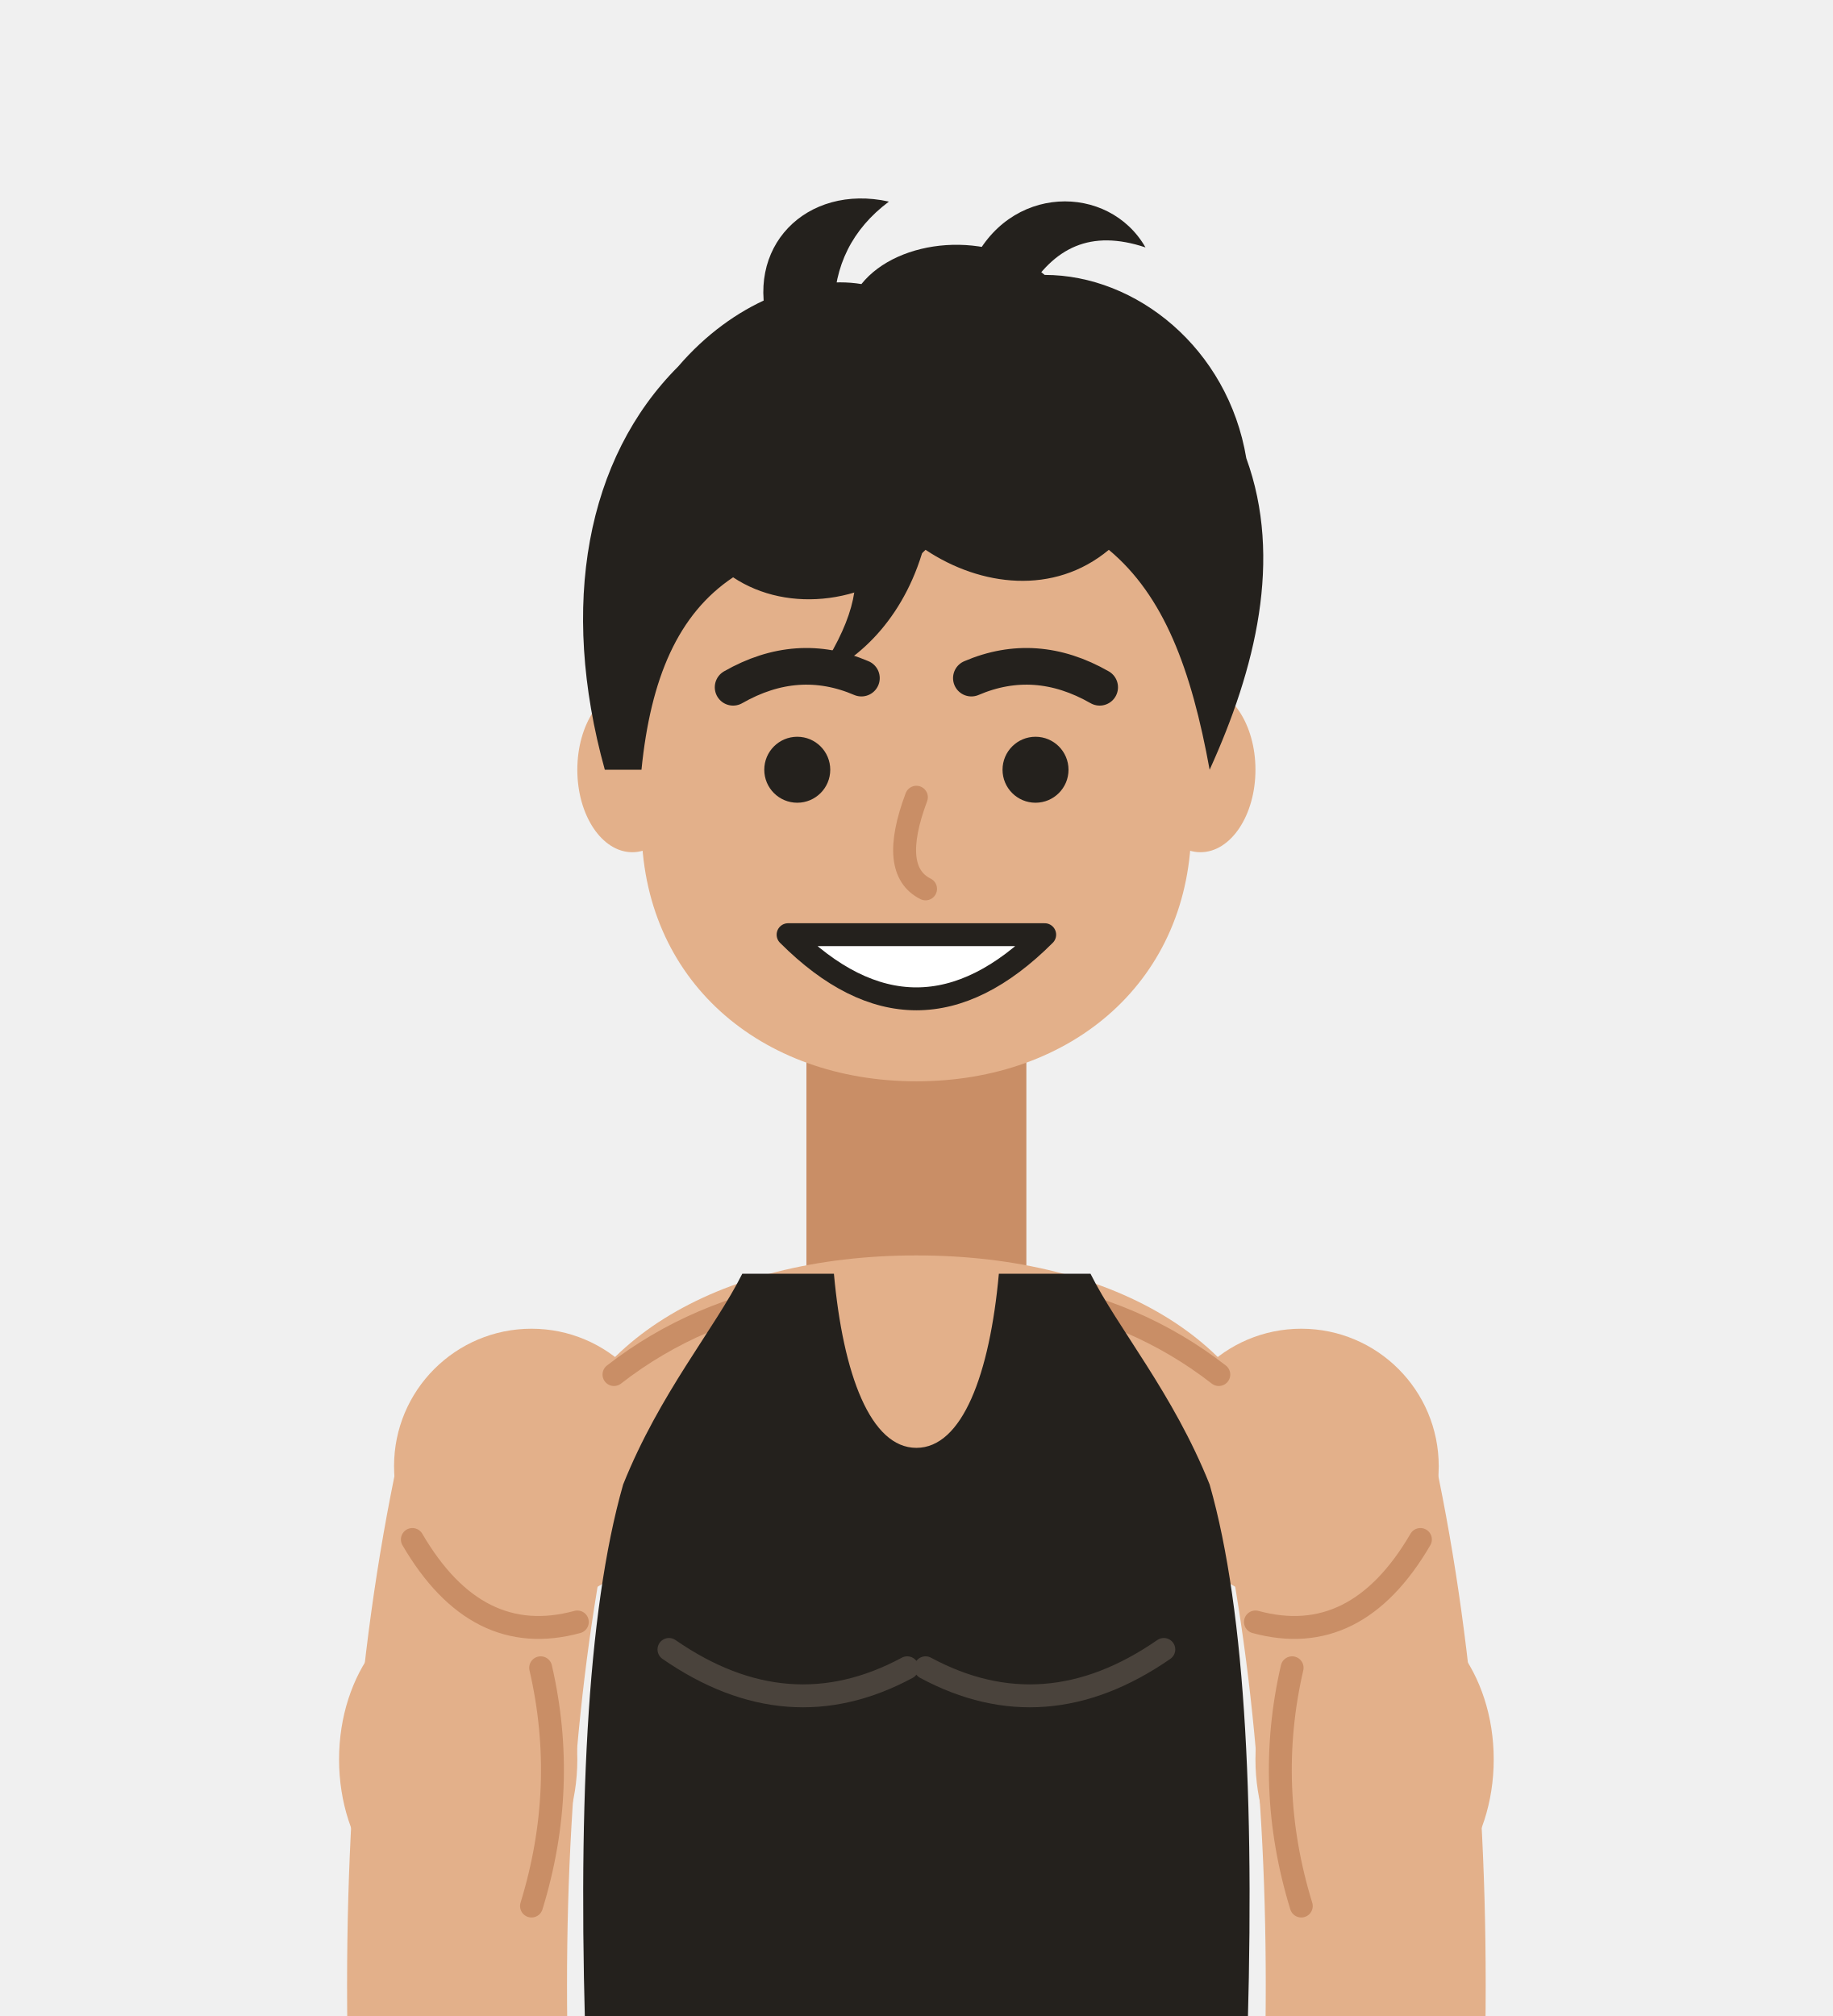
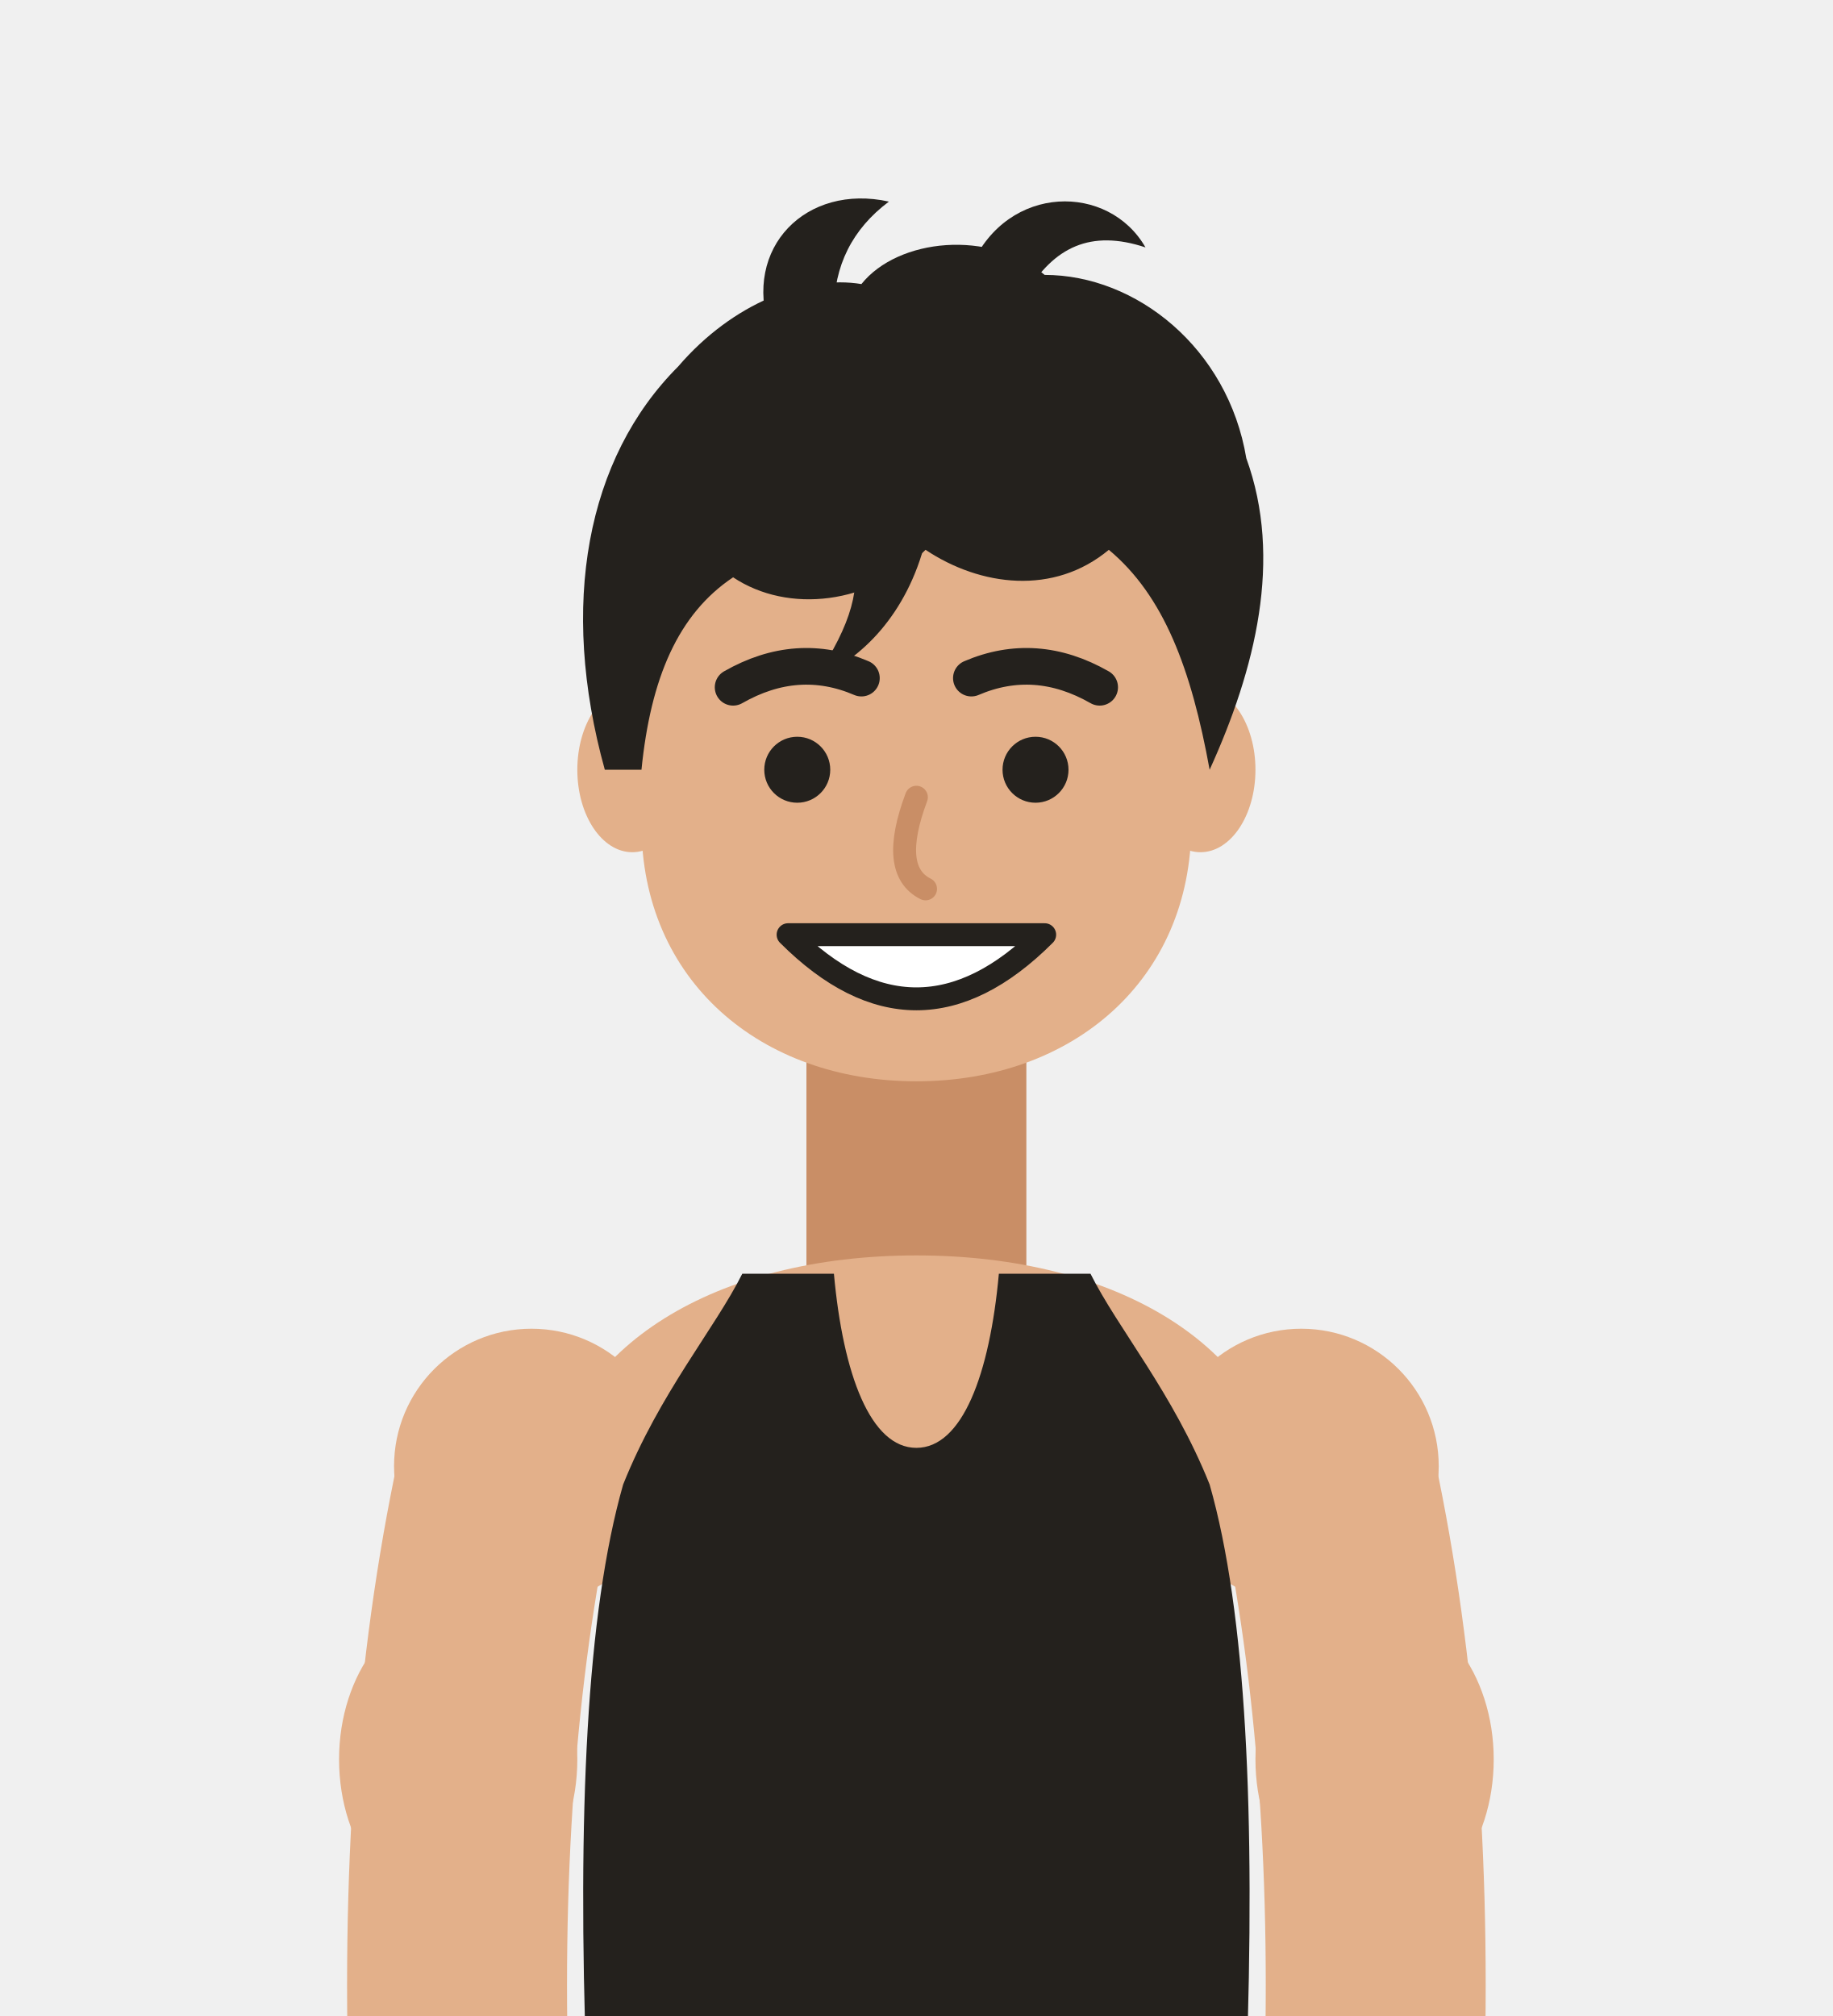
<svg xmlns="http://www.w3.org/2000/svg" viewBox="0 0 200 220" width="200" height="220" role="img" aria-label="Rana">
  <path d="M56 158Q49 188 50 226M144 158Q151 188 150 226" stroke="#E3B08A" stroke-width="24" stroke-linecap="round" fill="none" />
  <ellipse cx="50" cy="192" rx="13" ry="17" fill="#E3B08A" />
  <ellipse cx="150" cy="192" rx="13" ry="17" fill="#E3B08A" />
  <circle cx="58" cy="160" r="15" fill="#E3B08A" />
  <circle cx="142" cy="160" r="15" fill="#E3B08A" />
-   <path d="M45 168Q52 180 63 177M59 182Q62 195 58 208M155 168Q148 180 137 177M141 182Q138 195 142 208" stroke="#C98E66" stroke-width="2.5" stroke-linecap="round" fill="none" />
  <path d="M88 106h24v34H88z" fill="#C98E66" />
  <path d="M60 162C62 147 78 137 100 137C122 137 138 147 140 162Z" fill="#E3B08A" />
-   <path d="M88 141Q76 143 67 150M112 141Q124 143 133 150" stroke="#C98E66" stroke-width="2.5" stroke-linecap="round" fill="none" />
  <path d="M64 226C63 198 64 176 68 162C72 152 78 145 81 139H91C92 150 95 158 100 158C105 158 108 150 109 139H119C122 145 128 152 132 162C136 176 137 198 136 226Z" fill="#24211D" />
-   <path d="M73 180Q86 189 99 182M101 182Q114 189 127 180" stroke="#4A433C" stroke-width="2.5" stroke-linecap="round" fill="none" />
  <ellipse cx="69" cy="84" rx="6" ry="9" fill="#E3B08A" />
  <ellipse cx="131" cy="84" rx="6" ry="9" fill="#E3B08A" />
  <path d="M70 74C70 54 84 44 100 44C116 44 130 54 130 74V90C130 107 117 118 100 118C83 118 70 107 70 90Z" fill="#E3B08A" />
  <path d="M66 84C61 66 64 50 74 40C80 33 88 30 94 31C98 26 108 25 114 30C124 30 134 38 136 50C140 61 137 73 132 84C130 73 127 65 121 60C115 65 107 64 101 60C95 66 86 67 80 63C74 67 71 74 70 84Z" fill="#24211D" />
  <path d="M84 36C81 27 88 20 97 22C93 25 91 29 91 34ZM106 29C110 20 121 20 125 27C119 25 115 27 112 32ZM101 59C99 67 94 72 89 74C93 68 94 64 93 60Z" fill="#24211D" />
  <path d="M80 75Q87 71 94 74M106 74Q113 71 120 75" stroke="#24211D" stroke-width="4" stroke-linecap="round" fill="none" />
  <circle cx="87" cy="84" r="3.6" fill="#24211D" />
  <circle cx="113" cy="84" r="3.6" fill="#24211D" />
  <path d="M100 87Q97 95 101 97" stroke="#C98E66" stroke-width="2.5" stroke-linecap="round" fill="none" />
  <path d="M86 102Q100 116 114 102Z" fill="#FFFFFF" stroke="#24211D" stroke-width="2.5" stroke-linejoin="round" />
</svg>
